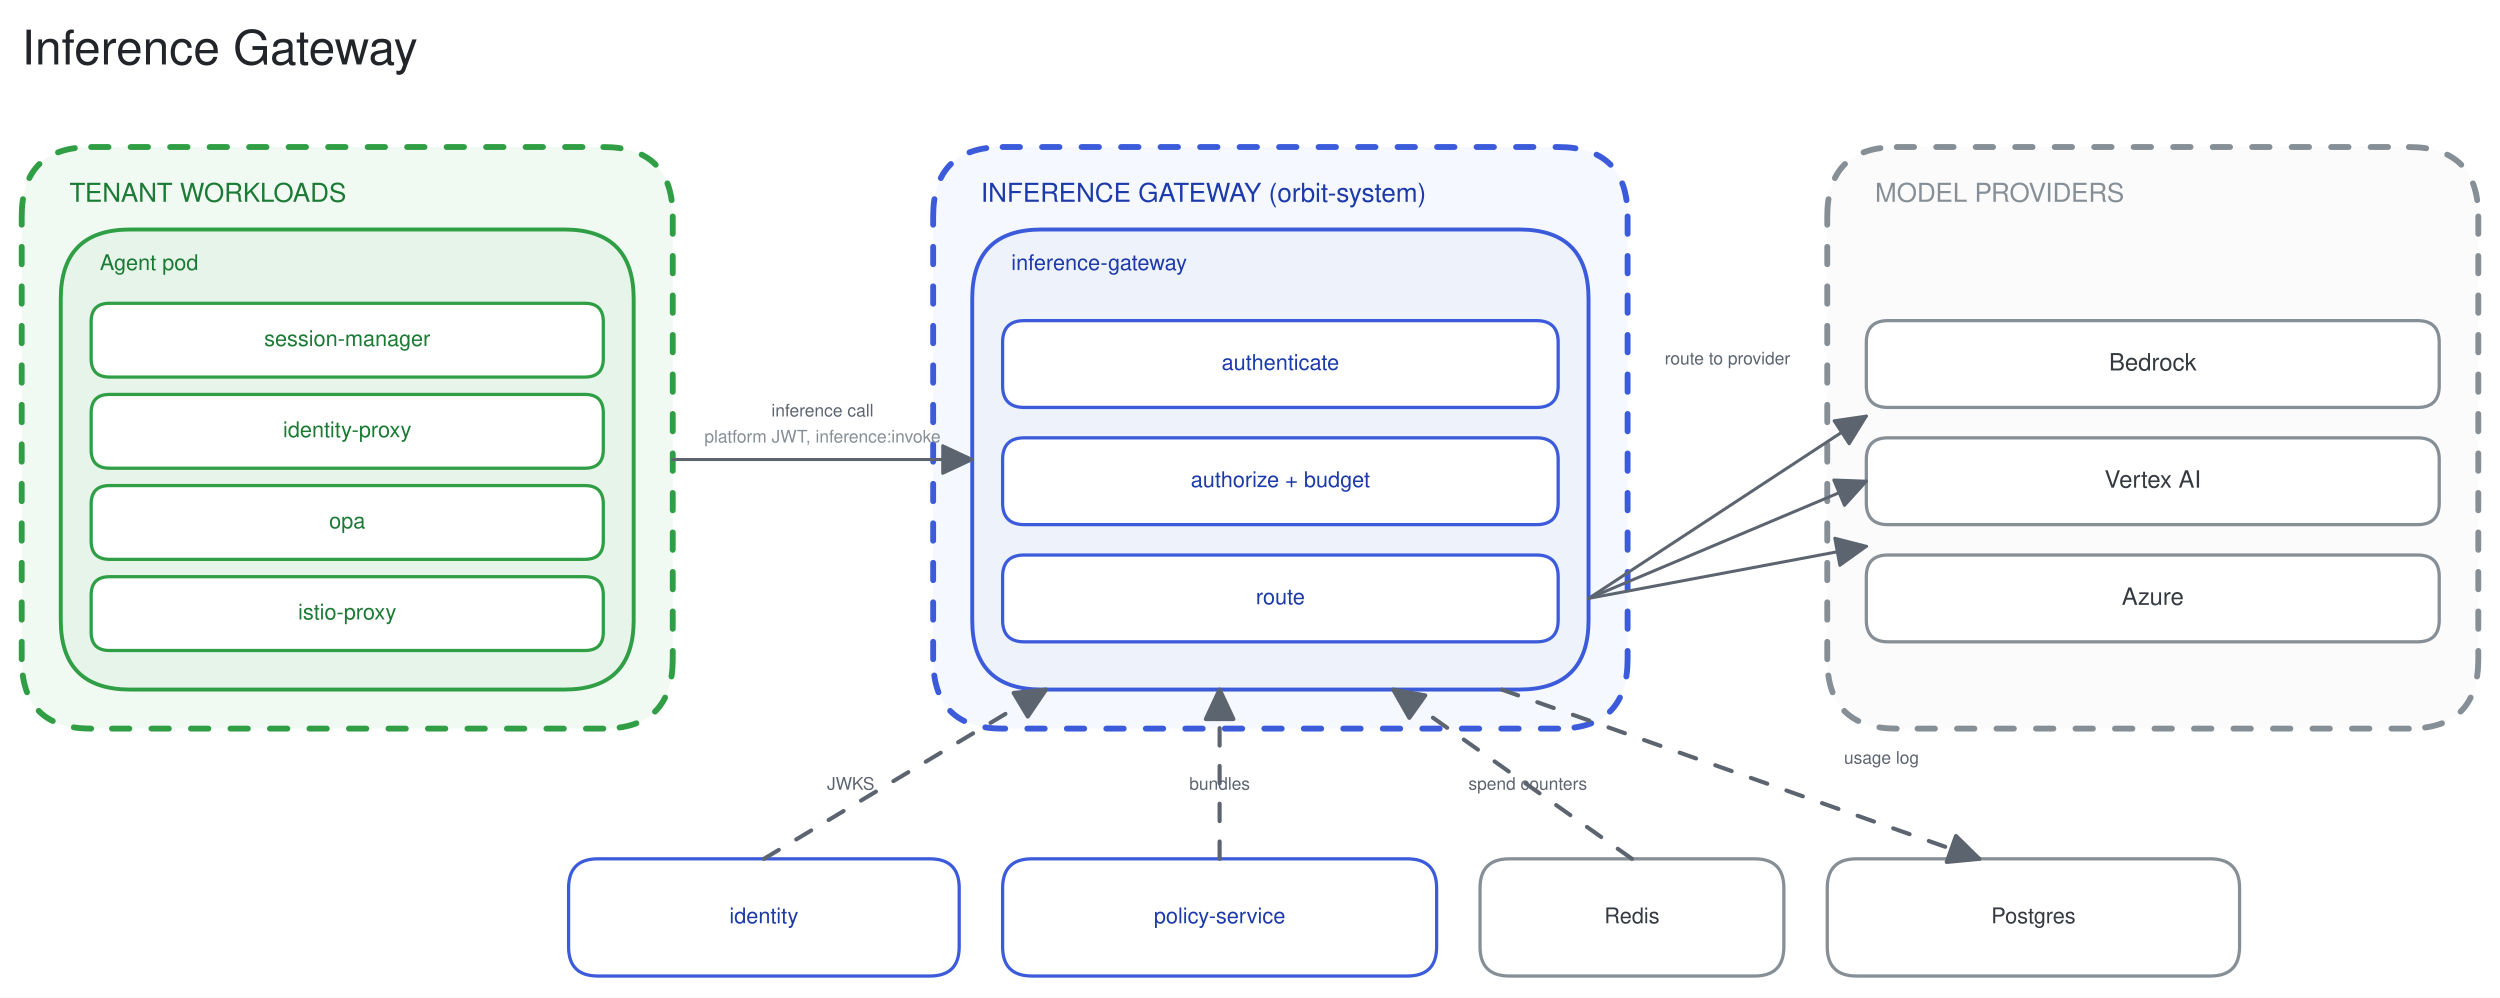
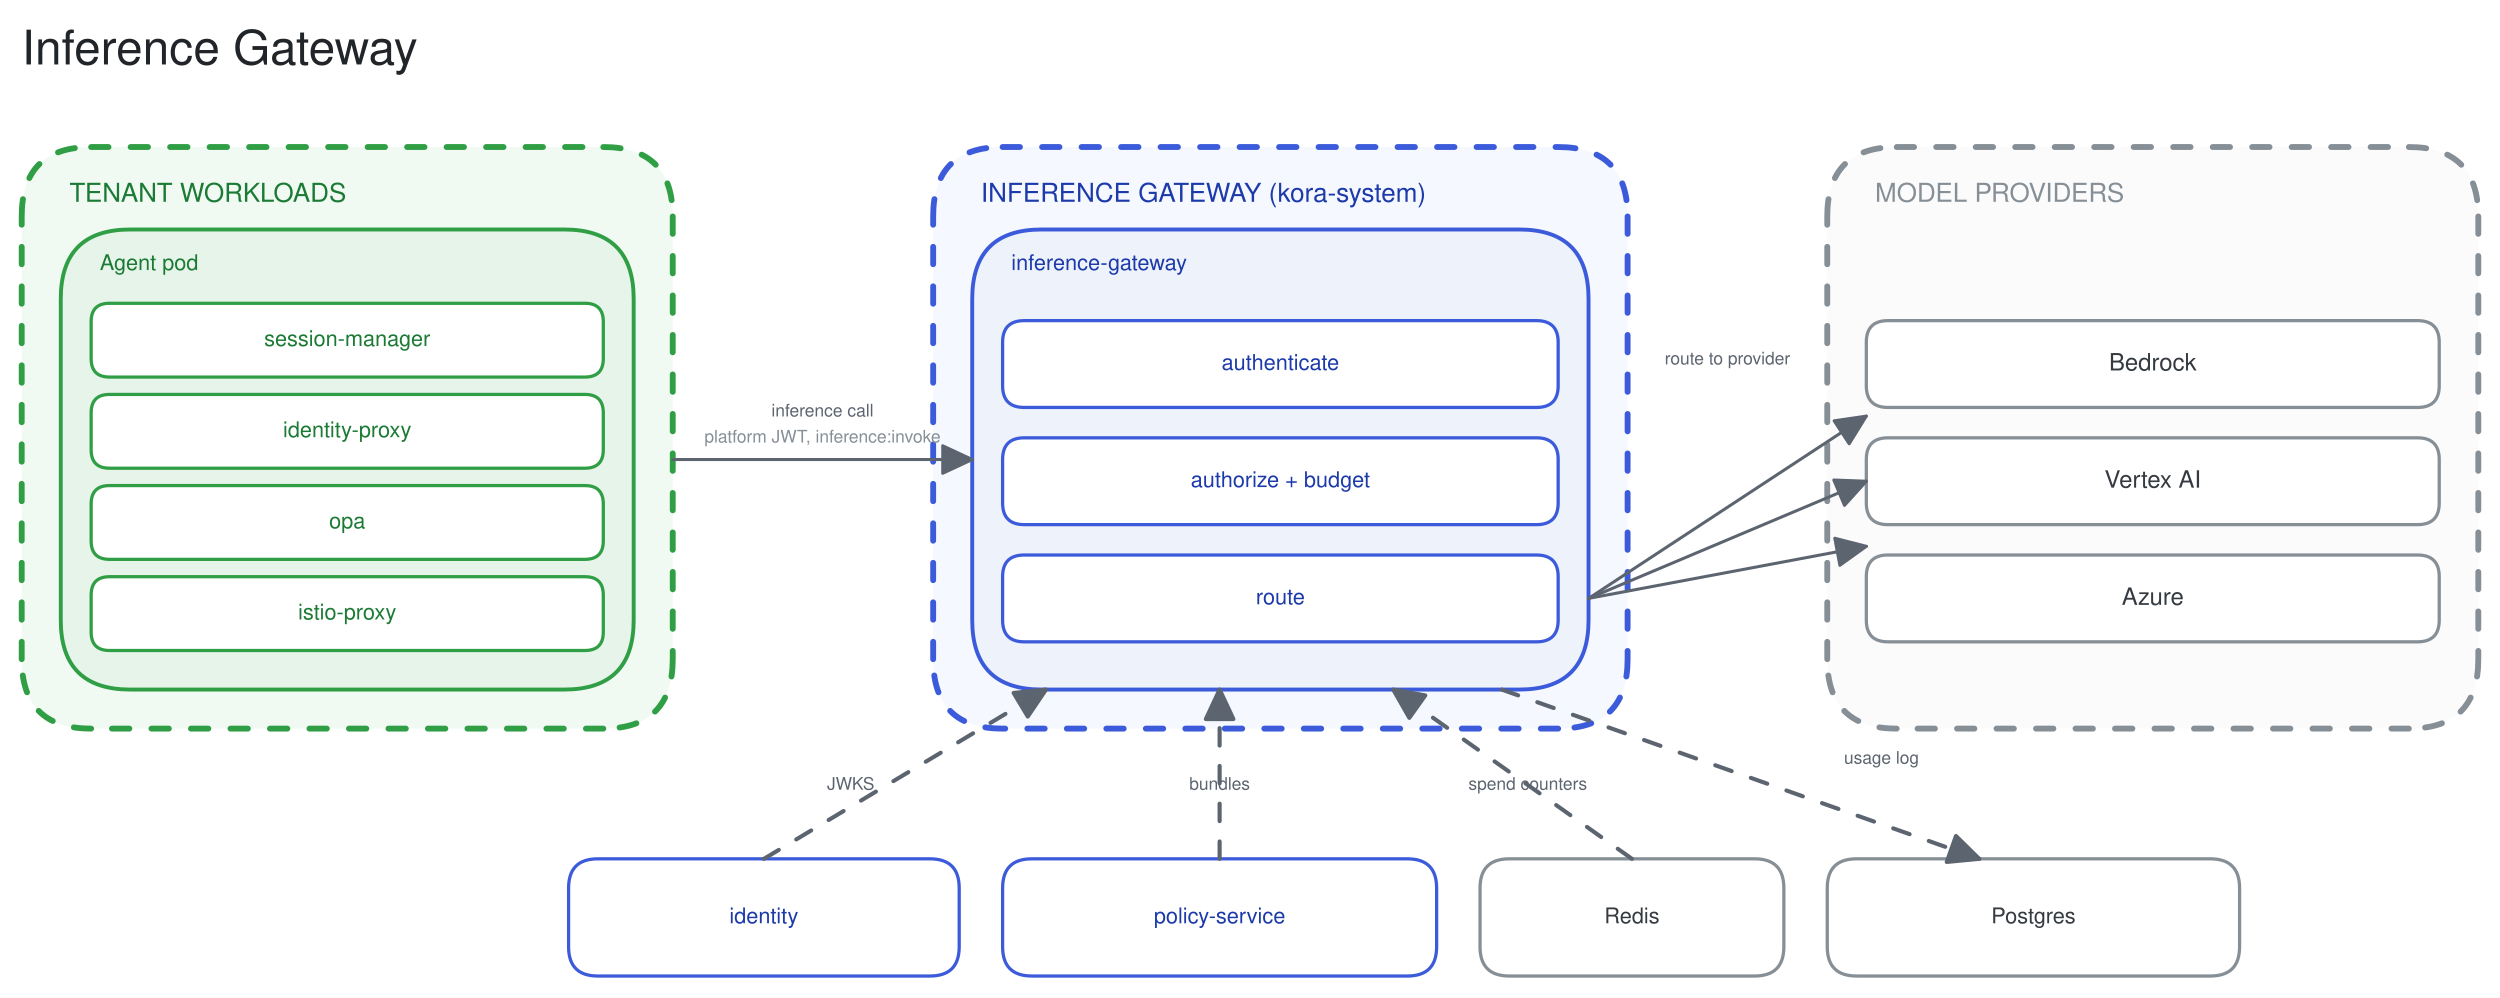
<svg xmlns="http://www.w3.org/2000/svg" version="1.1" viewBox="0 0 1152 459.75" width="1152" height="459.75">
  <defs>
    <style class="style-fonts">
      </style>
  </defs>
  <rect x="0" y="0" width="1152" height="459.75" fill="#ffffff" />
  <g transform="translate(10 10) rotate(0 112.2 13.75)">
    <text x="0" y="19.69" font-family="Helvetica, Segoe UI Emoji" font-size="22px" fill="#212529" text-anchor="start" style="white-space: pre;" direction="ltr" dominant-baseline="alphabetic">Inference Gateway</text>
  </g>
  <g stroke-linecap="round" transform="translate(10 67.75) rotate(0 150 134)">
    <path d="M32 0 C89.96 0, 147.93 0, 268 0 C289.33 0, 300 10.67, 300 32 C300 87.25, 300 142.5, 300 236 C300 257.33, 289.33 268, 268 268 C193.67 268, 119.33 268, 32 268 C10.67 268, 0 257.33, 0 236 C0 155.33, 0 74.65, 0 32 C0 10.67, 10.67 0, 32 0" stroke="none" stroke-width="0" fill="#f0faf3" />
    <path d="M32 0 C79.31 0, 126.62 0, 268 0 M268 0 C289.33 0, 300 10.67, 300 32 M300 32 C300 81.36, 300 130.72, 300 236 M300 236 C300 257.33, 289.33 268, 268 268 M268 268 C211.89 268, 155.79 268, 32 268 M32 268 C10.67 268, 0 257.33, 0 236 M0 236 C0 158.16, 0 80.33, 0 32 M0 32 C0 10.67, 10.67 0, 32 0" stroke="#2f9e44" stroke-width="2.7" fill="none" stroke-dasharray="8 10.2" />
  </g>
  <g transform="translate(32 82.25) rotate(0 57.6 7.5)">
    <text x="0" y="10.74" font-family="Helvetica, Segoe UI Emoji" font-size="12px" fill="#1b7a34" text-anchor="start" style="white-space: pre;" direction="ltr" dominant-baseline="alphabetic">TENANT WORKLOADS</text>
  </g>
  <g stroke-linecap="round" transform="translate(28 105.75) rotate(0 132 106)">
    <path d="M32 0 C75.66 0, 119.31 0, 232 0 C253.33 0, 264 10.67, 264 32 C264 78.55, 264 125.09, 264 180 C264 201.33, 253.33 212, 232 212 C185.63 212, 139.26 212, 32 212 C10.67 212, 0 201.33, 0 180 C0 120.84, 0 61.69, 0 32 C0 10.67, 10.67 0, 32 0" stroke="none" stroke-width="0" fill="#e6f4ea" />
    <path d="M32 0 C72.1 0, 112.2 0, 232 0 M32 0 C110.26 0, 188.53 0, 232 0 M232 0 C253.33 0, 264 10.67, 264 32 M232 0 C253.33 0, 264 10.67, 264 32 M264 32 C264 82.73, 264 133.46, 264 180 M264 32 C264 67.07, 264 102.14, 264 180 M264 180 C264 201.33, 253.33 212, 232 212 M264 180 C264 201.33, 253.33 212, 232 212 M232 212 C164.07 212, 96.14 212, 32 212 M232 212 C160.79 212, 89.58 212, 32 212 M32 212 C10.67 212, 0 201.33, 0 180 M32 212 C10.67 212, 0 201.33, 0 180 M0 180 C0 145.1, 0 110.19, 0 32 M0 180 C0 138.23, 0 96.45, 0 32 M0 32 C0 10.67, 10.67 0, 32 0 M0 32 C0 10.67, 10.67 0, 32 0" stroke="#2f9e44" stroke-width="1.8" fill="none" />
  </g>
  <g transform="translate(46 115.5) rotate(0 27 6.25)">
    <text x="0" y="8.95" font-family="Helvetica, Segoe UI Emoji" font-size="10px" fill="#1b7a34" text-anchor="start" style="white-space: pre;" direction="ltr" dominant-baseline="alphabetic">Agent pod</text>
  </g>
  <g stroke-linecap="round" transform="translate(42 139.75) rotate(0 118 17)">
    <path d="M8.5 0 C82.56 0, 156.62 0, 227.5 0 C233.17 0, 236 2.83, 236 8.5 C236 13.03, 236 17.57, 236 25.5 C236 31.17, 233.17 34, 227.5 34 C173.98 34, 120.47 34, 8.5 34 C2.83 34, 0 31.17, 0 25.5 C0 21.09, 0 16.69, 0 8.5 C0 2.83, 2.83 0, 8.5 0" stroke="none" stroke-width="0" fill="#ffffff" />
    <path d="M8.5 0 C52.42 0, 96.33 0, 227.5 0 M8.5 0 C57.4 0, 106.3 0, 227.5 0 M227.5 0 C233.17 0, 236 2.83, 236 8.5 M227.5 0 C233.17 0, 236 2.83, 236 8.5 M236 8.5 C236 12.71, 236 16.92, 236 25.5 M236 8.5 C236 14.86, 236 21.22, 236 25.5 M236 25.5 C236 31.17, 233.17 34, 227.5 34 M236 25.5 C236 31.17, 233.17 34, 227.5 34 M227.5 34 C176.32 34, 125.15 34, 8.5 34 M227.5 34 C172.54 34, 117.57 34, 8.5 34 M8.5 34 C2.83 34, 0 31.17, 0 25.5 M8.5 34 C2.83 34, 0 31.17, 0 25.5 M0 25.5 C0 19.44, 0 13.37, 0 8.5 M0 25.5 C0 19.71, 0 13.91, 0 8.5 M0 8.5 C0 2.83, 2.83 0, 8.5 0 M0 8.5 C0 2.83, 2.83 0, 8.5 0" stroke="#2f9e44" stroke-width="1.5" fill="none" />
  </g>
  <g transform="translate(115 150.5) rotate(0 45 6.25)">
    <text x="45" y="8.95" font-family="Helvetica, Segoe UI Emoji" font-size="10px" fill="#1b7a34" text-anchor="middle" style="white-space: pre;" direction="ltr" dominant-baseline="alphabetic">session-manager</text>
  </g>
  <g stroke-linecap="round" transform="translate(42 181.75) rotate(0 118 17)">
    <path d="M8.5 0 C65.02 0, 121.54 0, 227.5 0 C233.17 0, 236 2.83, 236 8.5 C236 12.22, 236 15.94, 236 25.5 C236 31.17, 233.17 34, 227.5 34 C171.24 34, 114.98 34, 8.5 34 C2.83 34, 0 31.17, 0 25.5 C0 20.08, 0 14.67, 0 8.5 C0 2.83, 2.83 0, 8.5 0" stroke="none" stroke-width="0" fill="#ffffff" />
    <path d="M8.5 0 C52.42 0, 96.34 0, 227.5 0 M8.5 0 C64.4 0, 120.29 0, 227.5 0 M227.5 0 C233.17 0, 236 2.83, 236 8.5 M227.5 0 C233.17 0, 236 2.83, 236 8.5 M236 8.5 C236 14.5, 236 20.49, 236 25.5 M236 8.5 C236 13.79, 236 19.08, 236 25.5 M236 25.5 C236 31.17, 233.17 34, 227.5 34 M236 25.5 C236 31.17, 233.17 34, 227.5 34 M227.5 34 C155.73 34, 83.96 34, 8.5 34 M227.5 34 C151.75 34, 76 34, 8.5 34 M8.5 34 C2.83 34, 0 31.17, 0 25.5 M8.5 34 C2.83 34, 0 31.17, 0 25.5 M0 25.5 C0 20.78, 0 16.06, 0 8.5 M0 25.5 C0 18.71, 0 11.93, 0 8.5 M0 8.5 C0 2.83, 2.83 0, 8.5 0 M0 8.5 C0 2.83, 2.83 0, 8.5 0" stroke="#2f9e44" stroke-width="1.5" fill="none" />
  </g>
  <g transform="translate(118 192.5) rotate(0 42 6.25)">
    <text x="42" y="8.95" font-family="Helvetica, Segoe UI Emoji" font-size="10px" fill="#1b7a34" text-anchor="middle" style="white-space: pre;" direction="ltr" dominant-baseline="alphabetic">identity-proxy</text>
  </g>
  <g stroke-linecap="round" transform="translate(42 223.75) rotate(0 118 17)">
    <path d="M8.5 0 C91.28 0, 174.06 0, 227.5 0 C233.17 0, 236 2.83, 236 8.5 C236 14.81, 236 21.11, 236 25.5 C236 31.17, 233.17 34, 227.5 34 C168.49 34, 109.49 34, 8.5 34 C2.83 34, 0 31.17, 0 25.5 C0 19.07, 0 12.65, 0 8.5 C0 2.83, 2.83 0, 8.5 0" stroke="none" stroke-width="0" fill="#ffffff" />
    <path d="M8.5 0 C52.43 0, 96.35 0, 227.5 0 M8.5 0 C71.4 0, 134.29 0, 227.5 0 M227.5 0 C233.17 0, 236 2.83, 236 8.5 M227.5 0 C233.17 0, 236 2.83, 236 8.5 M236 8.5 C236 12.88, 236 17.27, 236 25.5 M236 8.5 C236 12.72, 236 16.94, 236 25.5 M236 25.5 C236 31.17, 233.17 34, 227.5 34 M236 25.5 C236 31.17, 233.17 34, 227.5 34 M227.5 34 C178.94 34, 130.37 34, 8.5 34 M227.5 34 C174.76 34, 122.02 34, 8.5 34 M8.5 34 C2.83 34, 0 31.17, 0 25.5 M8.5 34 C2.83 34, 0 31.17, 0 25.5 M0 25.5 C0 18.73, 0 11.95, 0 8.5 M0 25.5 C0 21.12, 0 16.74, 0 8.5 M0 8.5 C0 2.83, 2.83 0, 8.5 0 M0 8.5 C0 2.83, 2.83 0, 8.5 0" stroke="#2f9e44" stroke-width="1.5" fill="none" />
  </g>
  <g transform="translate(148 234.5) rotate(0 12 6.25)">
    <text x="12" y="8.95" font-family="Helvetica, Segoe UI Emoji" font-size="10px" fill="#1b7a34" text-anchor="middle" style="white-space: pre;" direction="ltr" dominant-baseline="alphabetic">opa</text>
  </g>
  <g stroke-linecap="round" transform="translate(42 265.75) rotate(0 118 17)">
    <path d="M8.5 0 C73.74 0, 138.98 0, 227.5 0 C233.17 0, 236 2.83, 236 8.5 C236 13.99, 236 19.48, 236 25.5 C236 31.17, 233.17 34, 227.5 34 C165.75 34, 104 34, 8.5 34 C2.83 34, 0 31.17, 0 25.5 C0 21.46, 0 17.43, 0 8.5 C0 2.83, 2.83 0, 8.5 0" stroke="none" stroke-width="0" fill="#ffffff" />
    <path d="M8.5 0 C52.43 0, 96.37 0, 227.5 0 M8.5 0 C78.4 0, 148.29 0, 227.5 0 M227.5 0 C233.17 0, 236 2.83, 236 8.5 M227.5 0 C233.17 0, 236 2.83, 236 8.5 M236 8.5 C236 14.67, 236 20.84, 236 25.5 M236 8.5 C236 15.05, 236 21.61, 236 25.5 M236 25.5 C236 31.17, 233.17 34, 227.5 34 M236 25.5 C236 31.17, 233.17 34, 227.5 34 M227.5 34 C158.34 34, 89.19 34, 8.5 34 M227.5 34 C153.97 34, 80.44 34, 8.5 34 M8.5 34 C2.83 34, 0 31.17, 0 25.5 M8.5 34 C2.83 34, 0 31.17, 0 25.5 M0 25.5 C0 20.07, 0 14.65, 0 8.5 M0 25.5 C0 20.12, 0 14.75, 0 8.5 M0 8.5 C0 2.83, 2.83 0, 8.5 0 M0 8.5 C0 2.83, 2.83 0, 8.5 0" stroke="#2f9e44" stroke-width="1.5" fill="none" />
  </g>
  <g transform="translate(127 276.5) rotate(0 33 6.25)">
    <text x="33" y="8.95" font-family="Helvetica, Segoe UI Emoji" font-size="10px" fill="#1b7a34" text-anchor="middle" style="white-space: pre;" direction="ltr" dominant-baseline="alphabetic">istio-proxy</text>
  </g>
  <g stroke-linecap="round" transform="translate(430 67.75) rotate(0 160 134)">
    <path d="M32 0 C85.71 0, 139.43 0, 288 0 C309.33 0, 320 10.67, 320 32 C320 73.55, 320 115.1, 320 236 C320 257.33, 309.33 268, 288 268 C226.53 268, 165.06 268, 32 268 C10.67 268, 0 257.33, 0 236 C0 176.63, 0 117.25, 0 32 C0 10.67, 10.67 0, 32 0" stroke="none" stroke-width="0" fill="#f5f8ff" />
    <path d="M32 0 C83.36 0, 134.72 0, 288 0 M288 0 C309.33 0, 320 10.67, 320 32 M320 32 C320 74.97, 320 117.93, 320 236 M320 236 C320 257.33, 309.33 268, 288 268 M288 268 C219.44 268, 150.87 268, 32 268 M32 268 C10.67 268, 0 257.33, 0 236 M0 236 C0 186.26, 0 136.53, 0 32 M0 32 C0 10.67, 10.67 0, 32 0" stroke="#3b5bdb" stroke-width="2.7" fill="none" stroke-dasharray="8 10.2" />
  </g>
  <g transform="translate(452 82.25) rotate(0 115.2 7.5)">
-     <text x="0" y="10.74" font-family="Helvetica, Segoe UI Emoji" font-size="12px" fill="#1c3aa9" text-anchor="start" style="white-space: pre;" direction="ltr" dominant-baseline="alphabetic">INFERENCE GATEWAY (orbit-system)</text>
+     <text x="0" y="10.74" font-family="Helvetica, Segoe UI Emoji" font-size="12px" fill="#1c3aa9" text-anchor="start" style="white-space: pre;" direction="ltr" dominant-baseline="alphabetic">INFERENCE GATEWAY (kora-system)</text>
  </g>
  <g stroke-linecap="round" transform="translate(448 105.75) rotate(0 142 106)">
    <path d="M32 0 C106.3 0, 180.6 0, 252 0 C273.33 0, 284 10.67, 284 32 C284 65.64, 284 99.28, 284 180 C284 201.33, 273.33 212, 252 212 C184.45 212, 116.91 212, 32 212 C10.67 212, 0 201.33, 0 180 C0 127.26, 0 74.52, 0 32 C0 10.67, 10.67 0, 32 0" stroke="none" stroke-width="0" fill="#eef2fb" />
    <path d="M32 0 C76.15 0, 120.29 0, 252 0 M32 0 C116.28 0, 200.56 0, 252 0 M252 0 C273.33 0, 284 10.67, 284 32 M252 0 C273.33 0, 284 10.67, 284 32 M284 32 C284 87.18, 284 142.36, 284 180 M284 32 C284 70.44, 284 108.88, 284 180 M284 180 C284 201.33, 273.33 212, 252 212 M284 180 C284 201.33, 273.33 212, 252 212 M252 212 C185.15 212, 118.3 212, 32 212 M252 212 C180.37 212, 108.74 212, 32 212 M32 212 C10.67 212, 0 201.33, 0 180 M32 212 C10.67 212, 0 201.33, 0 180 M0 180 C0 126.58, 0 73.15, 0 32 M0 180 C0 145.48, 0 110.96, 0 32 M0 32 C0 10.67, 10.67 0, 32 0 M0 32 C0 10.67, 10.67 0, 32 0" stroke="#3b5bdb" stroke-width="1.8" fill="none" />
  </g>
  <g transform="translate(466 115.5) rotate(0 51 6.25)">
    <text x="0" y="8.95" font-family="Helvetica, Segoe UI Emoji" font-size="10px" fill="#1c3aa9" text-anchor="start" style="white-space: pre;" direction="ltr" dominant-baseline="alphabetic">inference-gateway</text>
  </g>
  <g stroke-linecap="round" transform="translate(462 147.75) rotate(0 128 20)">
    <path d="M10 0 C70.8 0, 131.6 0, 246 0 C252.67 0, 256 3.33, 256 10 C256 17.59, 256 25.18, 256 30 C256 36.67, 252.67 40, 246 40 C170.58 40, 95.17 40, 10 40 C3.33 40, 0 36.67, 0 30 C0 25.68, 0 21.37, 0 10 C0 3.33, 3.33 0, 10 0" stroke="none" stroke-width="0" fill="#ffffff" />
    <path d="M10 0 C57.36 0, 104.72 0, 246 0 M10 0 C60.75 0, 111.51 0, 246 0 M246 0 C252.67 0, 256 3.33, 256 10 M246 0 C252.67 0, 256 3.33, 256 10 M256 10 C256 15.56, 256 21.11, 256 30 M256 10 C256 17.94, 256 25.87, 256 30 M256 30 C256 36.67, 252.67 40, 246 40 M256 30 C256 36.67, 252.67 40, 246 40 M246 40 C152.1 40, 58.2 40, 10 40 M246 40 C193.96 40, 141.92 40, 10 40 M10 40 C3.33 40, 0 36.67, 0 30 M10 40 C3.33 40, 0 36.67, 0 30 M0 30 C0 24.36, 0 18.73, 0 10 M0 30 C0 24.16, 0 18.33, 0 10 M0 10 C0 3.33, 3.33 0, 10 0 M0 10 C0 3.33, 3.33 0, 10 0" stroke="#3b5bdb" stroke-width="1.5" fill="none" />
  </g>
  <g transform="translate(554 161.5) rotate(0 36 6.25)">
    <text x="36" y="8.95" font-family="Helvetica, Segoe UI Emoji" font-size="10px" fill="#1c3aa9" text-anchor="middle" style="white-space: pre;" direction="ltr" dominant-baseline="alphabetic">authenticate</text>
  </g>
  <g stroke-linecap="round" transform="translate(462 201.75) rotate(0 128 20)">
    <path d="M10 0 C99.1 0, 188.2 0, 246 0 C252.67 0, 256 3.33, 256 10 C256 16.63, 256 23.26, 256 30 C256 36.67, 252.67 40, 246 40 C167.63 40, 89.25 40, 10 40 C3.33 40, 0 36.67, 0 30 C0 24.5, 0 18.99, 0 10 C0 3.33, 3.33 0, 10 0" stroke="none" stroke-width="0" fill="#ffffff" />
    <path d="M10 0 C57.37 0, 104.74 0, 246 0 M10 0 C68.3 0, 126.59 0, 246 0 M246 0 C252.67 0, 256 3.33, 256 10 M246 0 C252.67 0, 256 3.33, 256 10 M256 10 C256 17.66, 256 25.31, 256 30 M256 10 C256 16.68, 256 23.36, 256 30 M256 30 C256 36.67, 252.67 40, 246 40 M256 30 C256 36.67, 252.67 40, 246 40 M246 40 C177.11 40, 108.21 40, 10 40 M246 40 C171.56 40, 97.12 40, 10 40 M10 40 C3.33 40, 0 36.67, 0 30 M10 40 C3.33 40, 0 36.67, 0 30 M0 30 C0 25.95, 0 21.89, 0 10 M0 30 C0 22.99, 0 15.99, 0 10 M0 10 C0 3.33, 3.33 0, 10 0 M0 10 C0 3.33, 3.33 0, 10 0" stroke="#3b5bdb" stroke-width="1.5" fill="none" />
  </g>
  <g transform="translate(536 215.5) rotate(0 54 6.25)">
    <text x="54" y="8.95" font-family="Helvetica, Segoe UI Emoji" font-size="10px" fill="#1c3aa9" text-anchor="middle" style="white-space: pre;" direction="ltr" dominant-baseline="alphabetic">authorize + budget</text>
  </g>
  <g stroke-linecap="round" transform="translate(462 255.75) rotate(0 128 20)">
    <path d="M10 0 C80.2 0, 150.39 0, 246 0 C252.67 0, 256 3.33, 256 10 C256 15.67, 256 21.35, 256 30 C256 36.67, 252.67 40, 246 40 C164.67 40, 83.34 40, 10 40 C3.33 40, 0 36.67, 0 30 C0 23.31, 0 16.61, 0 10 C0 3.33, 3.33 0, 10 0" stroke="none" stroke-width="0" fill="#ffffff" />
    <path d="M10 0 C57.38 0, 104.75 0, 246 0 M10 0 C75.84 0, 141.68 0, 246 0 M246 0 C252.67 0, 256 3.33, 256 10 M246 0 C252.67 0, 256 3.33, 256 10 M256 10 C256 15.76, 256 21.52, 256 30 M256 10 C256 15.42, 256 20.85, 256 30 M256 30 C256 36.67, 252.67 40, 246 40 M256 30 C256 36.67, 252.67 40, 246 40 M246 40 C154.91 40, 63.83 40, 10 40 M246 40 C196.36 40, 146.71 40, 10 40 M10 40 C3.33 40, 0 36.67, 0 30 M10 40 C3.33 40, 0 36.67, 0 30 M0 30 C0 23.53, 0 17.06, 0 10 M0 30 C0 25.82, 0 21.65, 0 10 M0 10 C0 3.33, 3.33 0, 10 0 M0 10 C0 3.33, 3.33 0, 10 0" stroke="#3b5bdb" stroke-width="1.5" fill="none" />
  </g>
  <g transform="translate(575 269.5) rotate(0 15 6.25)">
    <text x="15" y="8.95" font-family="Helvetica, Segoe UI Emoji" font-size="10px" fill="#1c3aa9" text-anchor="middle" style="white-space: pre;" direction="ltr" dominant-baseline="alphabetic">route</text>
  </g>
  <g stroke-linecap="round" transform="translate(842 67.75) rotate(0 150 134)">
    <path d="M32 0 C98.08 0, 164.16 0, 268 0 C289.33 0, 300 10.67, 300 32 C300 89.33, 300 146.67, 300 236 C300 257.33, 289.33 268, 268 268 C210.32 268, 152.65 268, 32 268 C10.67 268, 0 257.33, 0 236 C0 194.38, 0 152.76, 0 32 C0 10.67, 10.67 0, 32 0" stroke="none" stroke-width="0" fill="#fbfbfc" />
    <path d="M32 0 C79.38 0, 126.76 0, 268 0 M268 0 C289.33 0, 300 10.67, 300 32 M300 32 C300 83.24, 300 134.48, 300 236 M300 236 C300 257.33, 289.33 268, 268 268 M268 268 C175.28 268, 82.55 268, 32 268 M32 268 C10.67 268, 0 257.33, 0 236 M0 236 C0 175.68, 0 115.36, 0 32 M0 32 C0 10.67, 10.67 0, 32 0" stroke="#868e96" stroke-width="2.7" fill="none" stroke-dasharray="8 10.2" />
  </g>
  <g transform="translate(864 82.25) rotate(0 54 7.5)">
    <text x="0" y="10.74" font-family="Helvetica, Segoe UI Emoji" font-size="12px" fill="#868e96" text-anchor="start" style="white-space: pre;" direction="ltr" dominant-baseline="alphabetic">MODEL PROVIDERS</text>
  </g>
  <g stroke-linecap="round" transform="translate(860 147.75) rotate(0 132 20)">
    <path d="M10 0 C92.29 0, 174.58 0, 254 0 C260.67 0, 264 3.33, 264 10 C264 17.76, 264 25.52, 264 30 C264 36.67, 260.67 40, 254 40 C163.8 40, 73.59 40, 10 40 C3.33 40, 0 36.67, 0 30 C0 24.93, 0 19.86, 0 10 C0 3.33, 3.33 0, 10 0" stroke="none" stroke-width="0" fill="#ffffff" />
    <path d="M10 0 C58.99 0, 107.99 0, 254 0 M10 0 C93.67 0, 177.34 0, 254 0 M254 0 C260.67 0, 264 3.33, 264 10 M254 0 C260.67 0, 264 3.33, 264 10 M264 10 C264 15.96, 264 21.92, 264 30 M264 10 C264 16.91, 264 23.82, 264 30 M264 30 C264 36.67, 260.67 40, 254 40 M264 30 C264 36.67, 260.67 40, 254 40 M254 40 C162.74 40, 71.47 40, 10 40 M254 40 C205.15 40, 156.3 40, 10 40 M10 40 C3.33 40, 0 36.67, 0 30 M10 40 C3.33 40, 0 36.67, 0 30 M0 30 C0 22.7, 0 15.39, 0 10 M0 30 C0 23.48, 0 16.97, 0 10 M0 10 C0 3.33, 3.33 0, 10 0 M0 10 C0 3.33, 3.33 0, 10 0" stroke="#868e96" stroke-width="1.5" fill="none" />
  </g>
  <g transform="translate(968.9 160.875) rotate(0 23.1 6.875)">
    <text x="23.1" y="9.845" font-family="Helvetica, Segoe UI Emoji" font-size="11px" fill="#343a40" text-anchor="middle" style="white-space: pre;" direction="ltr" dominant-baseline="alphabetic">Bedrock</text>
  </g>
  <g stroke-linecap="round" transform="translate(860 201.75) rotate(0 132 20)">
    <path d="M10 0 C72.75 0, 135.49 0, 254 0 C260.67 0, 264 3.33, 264 10 C264 16.8, 264 23.6, 264 30 C264 36.67, 260.67 40, 254 40 C160.74 40, 67.48 40, 10 40 C3.33 40, 0 36.67, 0 30 C0 23.74, 0 17.48, 0 10 C0 3.33, 3.33 0, 10 0" stroke="none" stroke-width="0" fill="#ffffff" />
    <path d="M10 0 C59 0, 108 0, 254 0 M10 0 C101.47 0, 192.94 0, 254 0 M254 0 C260.67 0, 264 3.33, 264 10 M254 0 C260.67 0, 264 3.33, 264 10 M264 10 C264 14.06, 264 18.12, 264 30 M264 10 C264 15.65, 264 21.3, 264 30 M264 30 C264 36.67, 260.67 40, 254 40 M264 30 C264 36.67, 260.67 40, 254 40 M254 40 C188.59 40, 123.19 40, 10 40 M254 40 C181.99 40, 109.98 40, 10 40 M10 40 C3.33 40, 0 36.67, 0 30 M10 40 C3.33 40, 0 36.67, 0 30 M0 30 C0 24.28, 0 18.56, 0 10 M0 30 C0 22.31, 0 14.63, 0 10 M0 10 C0 3.33, 3.33 0, 10 0 M0 10 C0 3.33, 3.33 0, 10 0" stroke="#868e96" stroke-width="1.5" fill="none" />
  </g>
  <g transform="translate(962.3 214.875) rotate(0 29.7 6.875)">
    <text x="29.7" y="9.845" font-family="Helvetica, Segoe UI Emoji" font-size="11px" fill="#343a40" text-anchor="middle" style="white-space: pre;" direction="ltr" dominant-baseline="alphabetic">Vertex AI</text>
  </g>
  <g stroke-linecap="round" transform="translate(860 255.75) rotate(0 132 20)">
    <path d="M10 0 C102 0, 194.01 0, 254 0 C260.67 0, 264 3.33, 264 10 C264 15.85, 264 21.69, 264 30 C264 36.67, 260.67 40, 254 40 C157.68 40, 61.36 40, 10 40 C3.33 40, 0 36.67, 0 30 C0 22.55, 0 15.1, 0 10 C0 3.33, 3.33 0, 10 0" stroke="none" stroke-width="0" fill="#ffffff" />
    <path d="M10 0 C59.01 0, 108.01 0, 254 0 M10 0 C60.47 0, 110.93 0, 254 0 M254 0 C260.67 0, 264 3.33, 264 10 M254 0 C260.67 0, 264 3.33, 264 10 M264 10 C264 16.16, 264 22.32, 264 30 M264 10 C264 14.39, 264 18.79, 264 30 M264 30 C264 36.67, 260.67 40, 254 40 M264 30 C264 36.67, 260.67 40, 254 40 M254 40 C165.65 40, 77.3 40, 10 40 M254 40 C158.83 40, 63.66 40, 10 40 M10 40 C3.33 40, 0 36.67, 0 30 M10 40 C3.33 40, 0 36.67, 0 30 M0 30 C0 25.86, 0 21.72, 0 10 M0 30 C0 25.14, 0 20.29, 0 10 M0 10 C0 3.33, 3.33 0, 10 0 M0 10 C0 3.33, 3.33 0, 10 0" stroke="#868e96" stroke-width="1.5" fill="none" />
  </g>
  <g transform="translate(975.5 268.875) rotate(0 16.5 6.875)">
    <text x="16.5" y="9.845" font-family="Helvetica, Segoe UI Emoji" font-size="11px" fill="#343a40" text-anchor="middle" style="white-space: pre;" direction="ltr" dominant-baseline="alphabetic">Azure</text>
  </g>
  <g stroke-linecap="round" transform="translate(262 395.75) rotate(0 90 27)">
    <path d="M13.5 0 C58.94 0, 104.37 0, 166.5 0 C175.5 0, 180 4.5, 180 13.5 C180 20.1, 180 26.7, 180 40.5 C180 49.5, 175.5 54, 166.5 54 C134.79 54, 103.07 54, 13.5 54 C4.5 54, 0 49.5, 0 40.5 C0 34.24, 0 27.98, 0 13.5 C0 4.5, 4.5 0, 13.5 0" stroke="none" stroke-width="0" fill="#ffffff" />
    <path d="M13.5 0 C44.23 0, 74.97 0, 166.5 0 M13.5 0 C50.04 0, 86.57 0, 166.5 0 M166.5 0 C175.5 0, 180 4.5, 180 13.5 M166.5 0 C175.5 0, 180 4.5, 180 13.5 M180 13.5 C180 19.25, 180 25, 180 40.5 M180 13.5 C180 23.13, 180 32.77, 180 40.5 M180 40.5 C180 49.5, 175.5 54, 166.5 54 M180 40.5 C180 49.5, 175.5 54, 166.5 54 M166.5 54 C127.31 54, 88.12 54, 13.5 54 M166.5 54 C122.9 54, 79.3 54, 13.5 54 M13.5 54 C4.5 54, 0 49.5, 0 40.5 M13.5 54 C4.5 54, 0 49.5, 0 40.5 M0 40.5 C0 31.65, 0 22.8, 0 13.5 M0 40.5 C0 32.37, 0 24.23, 0 13.5 M0 13.5 C0 4.5, 4.5 0, 13.5 0 M0 13.5 C0 4.5, 4.5 0, 13.5 0" stroke="#3b5bdb" stroke-width="1.5" fill="none" />
  </g>
  <g transform="translate(328 416.5) rotate(0 24 6.25)">
    <text x="24" y="8.95" font-family="Helvetica, Segoe UI Emoji" font-size="10px" fill="#1c3aa9" text-anchor="middle" style="white-space: pre;" direction="ltr" dominant-baseline="alphabetic">identity</text>
  </g>
  <g stroke-linecap="round" transform="translate(462 395.75) rotate(0 100 27)">
    <path d="M13.5 0 C51.02 0, 88.54 0, 186.5 0 C195.5 0, 200 4.5, 200 13.5 C200 24.21, 200 34.91, 200 40.5 C200 49.5, 195.5 54, 186.5 54 C148.47 54, 110.44 54, 13.5 54 C4.5 54, 0 49.5, 0 40.5 C0 32.63, 0 24.77, 0 13.5 C0 4.5, 4.5 0, 13.5 0" stroke="none" stroke-width="0" fill="#ffffff" />
    <path d="M13.5 0 C48.26 0, 83.01 0, 186.5 0 M13.5 0 C60.34 0, 107.18 0, 186.5 0 M186.5 0 C195.5 0, 200 4.5, 200 13.5 M186.5 0 C195.5 0, 200 4.5, 200 13.5 M200 13.5 C200 22.09, 200 30.67, 200 40.5 M200 13.5 C200 21.44, 200 29.37, 200 40.5 M200 40.5 C200 49.5, 195.5 54, 186.5 54 M200 40.5 C200 49.5, 195.5 54, 186.5 54 M186.5 54 C125.92 54, 65.34 54, 13.5 54 M186.5 54 C120.78 54, 55.06 54, 13.5 54 M13.5 54 C4.5 54, 0 49.5, 0 40.5 M13.5 54 C4.5 54, 0 49.5, 0 40.5 M0 40.5 C0 33.79, 0 27.07, 0 13.5 M0 40.5 C0 30.79, 0 21.07, 0 13.5 M0 13.5 C0 4.5, 4.5 0, 13.5 0 M0 13.5 C0 4.5, 4.5 0, 13.5 0" stroke="#3b5bdb" stroke-width="1.5" fill="none" />
  </g>
  <g transform="translate(520 416.5) rotate(0 42 6.25)">
    <text x="42" y="8.95" font-family="Helvetica, Segoe UI Emoji" font-size="10px" fill="#1c3aa9" text-anchor="middle" style="white-space: pre;" direction="ltr" dominant-baseline="alphabetic">policy-service</text>
  </g>
  <g stroke-linecap="round" transform="translate(682 395.75) rotate(0 70 27)">
    <path d="M13.5 0 C51.56 0, 89.61 0, 126.5 0 C135.5 0, 140 4.5, 140 13.5 C140 22.91, 140 32.33, 140 40.5 C140 49.5, 135.5 54, 126.5 54 C100.24 54, 73.99 54, 13.5 54 C4.5 54, 0 49.5, 0 40.5 C0 31.03, 0 21.56, 0 13.5 C0 4.5, 4.5 0, 13.5 0" stroke="none" stroke-width="0" fill="#ffffff" />
    <path d="M13.5 0 C36.21 0, 58.91 0, 126.5 0 M13.5 0 C47.71 0, 81.91 0, 126.5 0 M126.5 0 C135.5 0, 140 4.5, 140 13.5 M126.5 0 C135.5 0, 140 4.5, 140 13.5 M140 13.5 C140 19.52, 140 25.54, 140 40.5 M140 13.5 C140 19.74, 140 25.98, 140 40.5 M140 40.5 C140 49.5, 135.5 54, 126.5 54 M140 40.5 C140 49.5, 135.5 54, 126.5 54 M126.5 54 C98.91 54, 71.31 54, 13.5 54 M126.5 54 C95.45 54, 64.39 54, 13.5 54 M13.5 54 C4.5 54, 0 49.5, 0 40.5 M13.5 54 C4.5 54, 0 49.5, 0 40.5 M0 40.5 C0 30.52, 0 20.55, 0 13.5 M0 40.5 C0 34.61, 0 28.71, 0 13.5 M0 13.5 C0 4.5, 4.5 0, 13.5 0 M0 13.5 C0 4.5, 4.5 0, 13.5 0" stroke="#868e96" stroke-width="1.5" fill="none" />
  </g>
  <g transform="translate(737 416.5) rotate(0 15 6.25)">
    <text x="15" y="8.95" font-family="Helvetica, Segoe UI Emoji" font-size="10px" fill="#343a40" text-anchor="middle" style="white-space: pre;" direction="ltr" dominant-baseline="alphabetic">Redis</text>
  </g>
  <g stroke-linecap="round" transform="translate(842 395.75) rotate(0 95 27)">
    <path d="M13.5 0 C55.34 0, 97.18 0, 176.5 0 C185.5 0, 190 4.5, 190 13.5 C190 21.62, 190 29.74, 190 40.5 C190 49.5, 185.5 54, 176.5 54 C136.58 54, 96.67 54, 13.5 54 C4.5 54, 0 49.5, 0 40.5 C0 34.82, 0 29.15, 0 13.5 C0 4.5, 4.5 0, 13.5 0" stroke="none" stroke-width="0" fill="#ffffff" />
    <path d="M13.5 0 C46.26 0, 79.01 0, 176.5 0 M13.5 0 C68.05 0, 122.61 0, 176.5 0 M176.5 0 C185.5 0, 190 4.5, 190 13.5 M176.5 0 C185.5 0, 190 4.5, 190 13.5 M190 13.5 C190 22.36, 190 31.21, 190 40.5 M190 13.5 C190 23.44, 190 33.38, 190 40.5 M190 40.5 C190 49.5, 185.5 54, 176.5 54 M190 40.5 C190 49.5, 185.5 54, 176.5 54 M176.5 54 C121.37 54, 66.23 54, 13.5 54 M176.5 54 C116.23 54, 55.97 54, 13.5 54 M13.5 54 C4.5 54, 0 49.5, 0 40.5 M13.5 54 C4.5 54, 0 49.5, 0 40.5 M0 40.5 C0 32.66, 0 24.82, 0 13.5 M0 40.5 C0 33.03, 0 25.56, 0 13.5 M0 13.5 C0 4.5, 4.5 0, 13.5 0 M0 13.5 C0 4.5, 4.5 0, 13.5 0" stroke="#868e96" stroke-width="1.5" fill="none" />
  </g>
  <g transform="translate(913 416.5) rotate(0 24 6.25)">
    <text x="24" y="8.95" font-family="Helvetica, Segoe UI Emoji" font-size="10px" fill="#343a40" text-anchor="middle" style="white-space: pre;" direction="ltr" dominant-baseline="alphabetic">Postgres</text>
  </g>
  <g stroke-linecap="round">
    <g transform="translate(310 211.75) rotate(0 69 0)">
      <path d="M0 0 C23 0, 115 0, 138 0 M0 0 C23 0, 115 0, 138 0" stroke="#5c6470" stroke-width="1.4" fill="none" />
    </g>
    <g transform="translate(310 211.75) rotate(0 69 0)">
      <path d="M138 0 L124.41 6.34 L124.41 -6.34 L138 0" stroke="none" stroke-width="0" fill="#5c6470" fill-rule="evenodd" />
      <path d="M138 0 C135.27 1.27, 132.54 2.55, 124.41 6.34 M138 0 C133.02 2.32, 128.03 4.65, 124.41 6.34 M124.41 6.34 C124.41 2.61, 124.41 -1.12, 124.41 -6.34 M124.41 6.34 C124.41 1.44, 124.41 -3.47, 124.41 -6.34 M124.41 -6.34 C129.45 -3.99, 134.5 -1.63, 138 0 M124.41 -6.34 C129.29 -4.06, 134.17 -1.79, 138 0 M138 0 C138 0, 138 0, 138 0 M138 0 C138 0, 138 0, 138 0" stroke="#5c6470" stroke-width="1.4" fill="none" />
    </g>
  </g>
  <mask />
  <g transform="translate(345.4 184.75) rotate(0 33.6 5)">
    <text x="33.6" y="7.16" font-family="Helvetica, Segoe UI Emoji" font-size="8px" fill="#5c6470" text-anchor="middle" style="white-space: pre;" direction="ltr" dominant-baseline="alphabetic">inference call</text>
  </g>
  <g transform="translate(307 196.75) rotate(0 72 5)">
    <text x="72" y="7.16" font-family="Helvetica, Segoe UI Emoji" font-size="8px" fill="#868e96" text-anchor="middle" style="white-space: pre;" direction="ltr" dominant-baseline="alphabetic">platform JWT, inference:invoke</text>
  </g>
  <g stroke-linecap="round">
    <g transform="translate(732 275.75) rotate(0 64 -42)">
      <path d="M0 0 C21.33 -14, 106.67 -70, 128 -84 M0 0 C21.33 -14, 106.67 -70, 128 -84" stroke="#5c6470" stroke-width="1.4" fill="none" />
    </g>
    <g transform="translate(732 275.75) rotate(0 64 -42)">
      <path d="M128 -84 L120.11 -71.24 L113.16 -81.84 L128 -84" stroke="none" stroke-width="0" fill="#5c6470" fill-rule="evenodd" />
      <path d="M128 -84 C126.41 -81.44, 124.83 -78.87, 120.11 -71.24 M128 -84 C126.31 -81.26, 124.61 -78.52, 120.11 -71.24 M120.11 -71.24 C118.65 -73.47, 117.18 -75.7, 113.16 -81.84 M120.11 -71.24 C117.58 -75.1, 115.05 -78.96, 113.16 -81.84 M113.16 -81.84 C116.5 -82.33, 119.83 -82.81, 128 -84 M113.16 -81.84 C118.01 -82.55, 122.87 -83.25, 128 -84 M128 -84 C128 -84, 128 -84, 128 -84 M128 -84 C128 -84, 128 -84, 128 -84" stroke="#5c6470" stroke-width="1.4" fill="none" />
    </g>
  </g>
  <mask />
  <g stroke-linecap="round">
    <g transform="translate(732 275.75) rotate(0 64 -27)">
      <path d="M0 0 C21.33 -9, 106.67 -45, 128 -54 M0 0 C21.33 -9, 106.67 -45, 128 -54" stroke="#5c6470" stroke-width="1.4" fill="none" />
    </g>
    <g transform="translate(732 275.75) rotate(0 64 -27)">
      <path d="M128 -54 L117.94 -42.87 L113.01 -54.56 L128 -54" stroke="none" stroke-width="0" fill="#5c6470" fill-rule="evenodd" />
      <path d="M128 -54 C125.98 -51.76, 123.95 -49.53, 117.94 -42.87 M128 -54 C125.68 -51.43, 123.36 -48.87, 117.94 -42.87 M117.94 -42.87 C116.38 -46.56, 114.83 -50.25, 113.01 -54.56 M117.94 -42.87 C116.51 -46.26, 115.08 -49.65, 113.01 -54.56 M113.01 -54.56 C117.65 -54.38, 122.29 -54.21, 128 -54 M113.01 -54.56 C116.76 -54.42, 120.51 -54.28, 128 -54 M128 -54 C128 -54, 128 -54, 128 -54 M128 -54 C128 -54, 128 -54, 128 -54" stroke="#5c6470" stroke-width="1.4" fill="none" />
    </g>
  </g>
  <mask />
  <g stroke-linecap="round">
    <g transform="translate(732 275.75) rotate(0 64 -12)">
      <path d="M0 0 C21.33 -4, 106.67 -20, 128 -24 M0 0 C21.33 -4, 106.67 -20, 128 -24" stroke="#5c6470" stroke-width="1.4" fill="none" />
    </g>
    <g transform="translate(732 275.75) rotate(0 64 -12)">
      <path d="M128 -24 L115.81 -15.26 L113.47 -27.73 L128 -24" stroke="none" stroke-width="0" fill="#5c6470" fill-rule="evenodd" />
      <path d="M128 -24 C125.55 -22.24, 123.1 -20.49, 115.81 -15.26 M128 -24 C124.99 -21.85, 121.99 -19.69, 115.81 -15.26 M115.81 -15.26 C115.29 -18.02, 114.77 -20.78, 113.47 -27.73 M115.81 -15.26 C115.3 -17.95, 114.8 -20.64, 113.47 -27.73 M113.47 -27.73 C119.2 -26.26, 124.92 -24.79, 128 -24 M113.47 -27.73 C118.89 -26.34, 124.3 -24.95, 128 -24 M128 -24 C128 -24, 128 -24, 128 -24 M128 -24 C128 -24, 128 -24, 128 -24" stroke="#5c6470" stroke-width="1.4" fill="none" />
    </g>
  </g>
  <mask />
  <g transform="translate(755.2 160.75) rotate(0 40.8 5)">
    <text x="40.8" y="7.16" font-family="Helvetica, Segoe UI Emoji" font-size="8px" fill="#5c6470" text-anchor="middle" style="white-space: pre;" direction="ltr" dominant-baseline="alphabetic">route to provider</text>
  </g>
  <g stroke-linecap="round">
    <g transform="translate(352 395.75) rotate(0 65 -39)">
      <path d="M0 0 C21.67 -13, 108.33 -65, 130 -78" stroke="#5c6470" stroke-width="1.9" fill="none" stroke-dasharray="8 9.4" />
    </g>
    <g transform="translate(352 395.75) rotate(0 65 -39)">
      <path d="M130 -78 L121.6 -65.57 L115.08 -76.44 L130 -78" stroke="none" stroke-width="0" fill="#5c6470" fill-rule="evenodd" />
      <path d="M130 -78 C128.31 -75.5, 126.62 -73, 121.6 -65.57 M121.6 -65.57 C119.79 -68.6, 117.97 -71.63, 115.08 -76.44 M115.08 -76.44 C118.54 -76.8, 122 -77.16, 130 -78 M130 -78 C130 -78, 130 -78, 130 -78" stroke="#5c6470" stroke-width="1.9" fill="none" />
    </g>
  </g>
  <mask />
  <g transform="translate(380 356.75) rotate(0 12 5)">
    <text x="12" y="7.16" font-family="Helvetica, Segoe UI Emoji" font-size="8px" fill="#5c6470" text-anchor="middle" style="white-space: pre;" direction="ltr" dominant-baseline="alphabetic">JWKS</text>
  </g>
  <g stroke-linecap="round">
    <g transform="translate(562 395.75) rotate(0 0 -39)">
      <path d="M0 0 C0 -13, 0 -65, 0 -78" stroke="#5c6470" stroke-width="1.9" fill="none" stroke-dasharray="8 9.4" />
    </g>
    <g transform="translate(562 395.75) rotate(0 0 -39)">
      <path d="M0 -78 L6.34 -64.41 L-6.34 -64.41 L0 -78" stroke="none" stroke-width="0" fill="#5c6470" fill-rule="evenodd" />
      <path d="M0 -78 C1.27 -75.27, 2.55 -72.53, 6.34 -64.41 M6.34 -64.41 C2.4 -64.41, -1.53 -64.41, -6.34 -64.41 M-6.34 -64.41 C-4.8 -67.71, -3.26 -71.01, 0 -78 M0 -78 C0 -78, 0 -78, 0 -78" stroke="#5c6470" stroke-width="1.9" fill="none" />
    </g>
  </g>
  <mask />
  <g transform="translate(545.2 356.75) rotate(0 16.8 5)">
    <text x="16.8" y="7.16" font-family="Helvetica, Segoe UI Emoji" font-size="8px" fill="#5c6470" text-anchor="middle" style="white-space: pre;" direction="ltr" dominant-baseline="alphabetic">bundles</text>
  </g>
  <g stroke-linecap="round">
    <g transform="translate(752 395.75) rotate(0 -55 -39)">
      <path d="M0 0 C-18.33 -13, -91.67 -65, -110 -78" stroke="#5c6470" stroke-width="1.9" fill="none" stroke-dasharray="8 9.4" />
    </g>
    <g transform="translate(752 395.75) rotate(0 -55 -39)">
      <path d="M-110 -78 L-95.24 -75.31 L-102.58 -64.97 L-110 -78" stroke="none" stroke-width="0" fill="#5c6470" fill-rule="evenodd" />
      <path d="M-110 -78 C-107.03 -77.46, -104.06 -76.92, -95.24 -75.31 M-95.24 -75.31 C-97.75 -71.77, -100.27 -68.22, -102.58 -64.97 M-102.58 -64.97 C-104.46 -68.27, -106.34 -71.58, -110 -78 M-110 -78 C-110 -78, -110 -78, -110 -78" stroke="#5c6470" stroke-width="1.9" fill="none" />
    </g>
  </g>
  <mask />
  <g transform="translate(670.4 356.75) rotate(0 33.6 5)">
    <text x="33.6" y="7.16" font-family="Helvetica, Segoe UI Emoji" font-size="8px" fill="#5c6470" text-anchor="middle" style="white-space: pre;" direction="ltr" dominant-baseline="alphabetic">spend counters</text>
  </g>
  <g stroke-linecap="round">
    <g transform="translate(692 317.75) rotate(0 110 39)">
      <path d="M0 0 C36.67 13, 183.33 65, 220 78" stroke="#5c6470" stroke-width="1.9" fill="none" stroke-dasharray="8 9.4" />
    </g>
    <g transform="translate(692 317.75) rotate(0 110 39)">
      <path d="M220 78 L205.07 79.43 L209.31 67.48 L220 78" stroke="none" stroke-width="0" fill="#5c6470" fill-rule="evenodd" />
      <path d="M220 78 C217 78.29, 213.99 78.58, 205.07 79.43 M205.07 79.43 C206.65 74.96, 208.24 70.48, 209.31 67.48 M209.31 67.48 C212.13 70.26, 214.96 73.04, 220 78 M220 78 C220 78, 220 78, 220 78" stroke="#5c6470" stroke-width="1.9" fill="none" />
    </g>
  </g>
  <mask />
  <g transform="translate(845.4 344.75) rotate(0 21.6 5)">
    <text x="21.6" y="7.16" font-family="Helvetica, Segoe UI Emoji" font-size="8px" fill="#5c6470" text-anchor="middle" style="white-space: pre;" direction="ltr" dominant-baseline="alphabetic">usage log</text>
  </g>
</svg>
